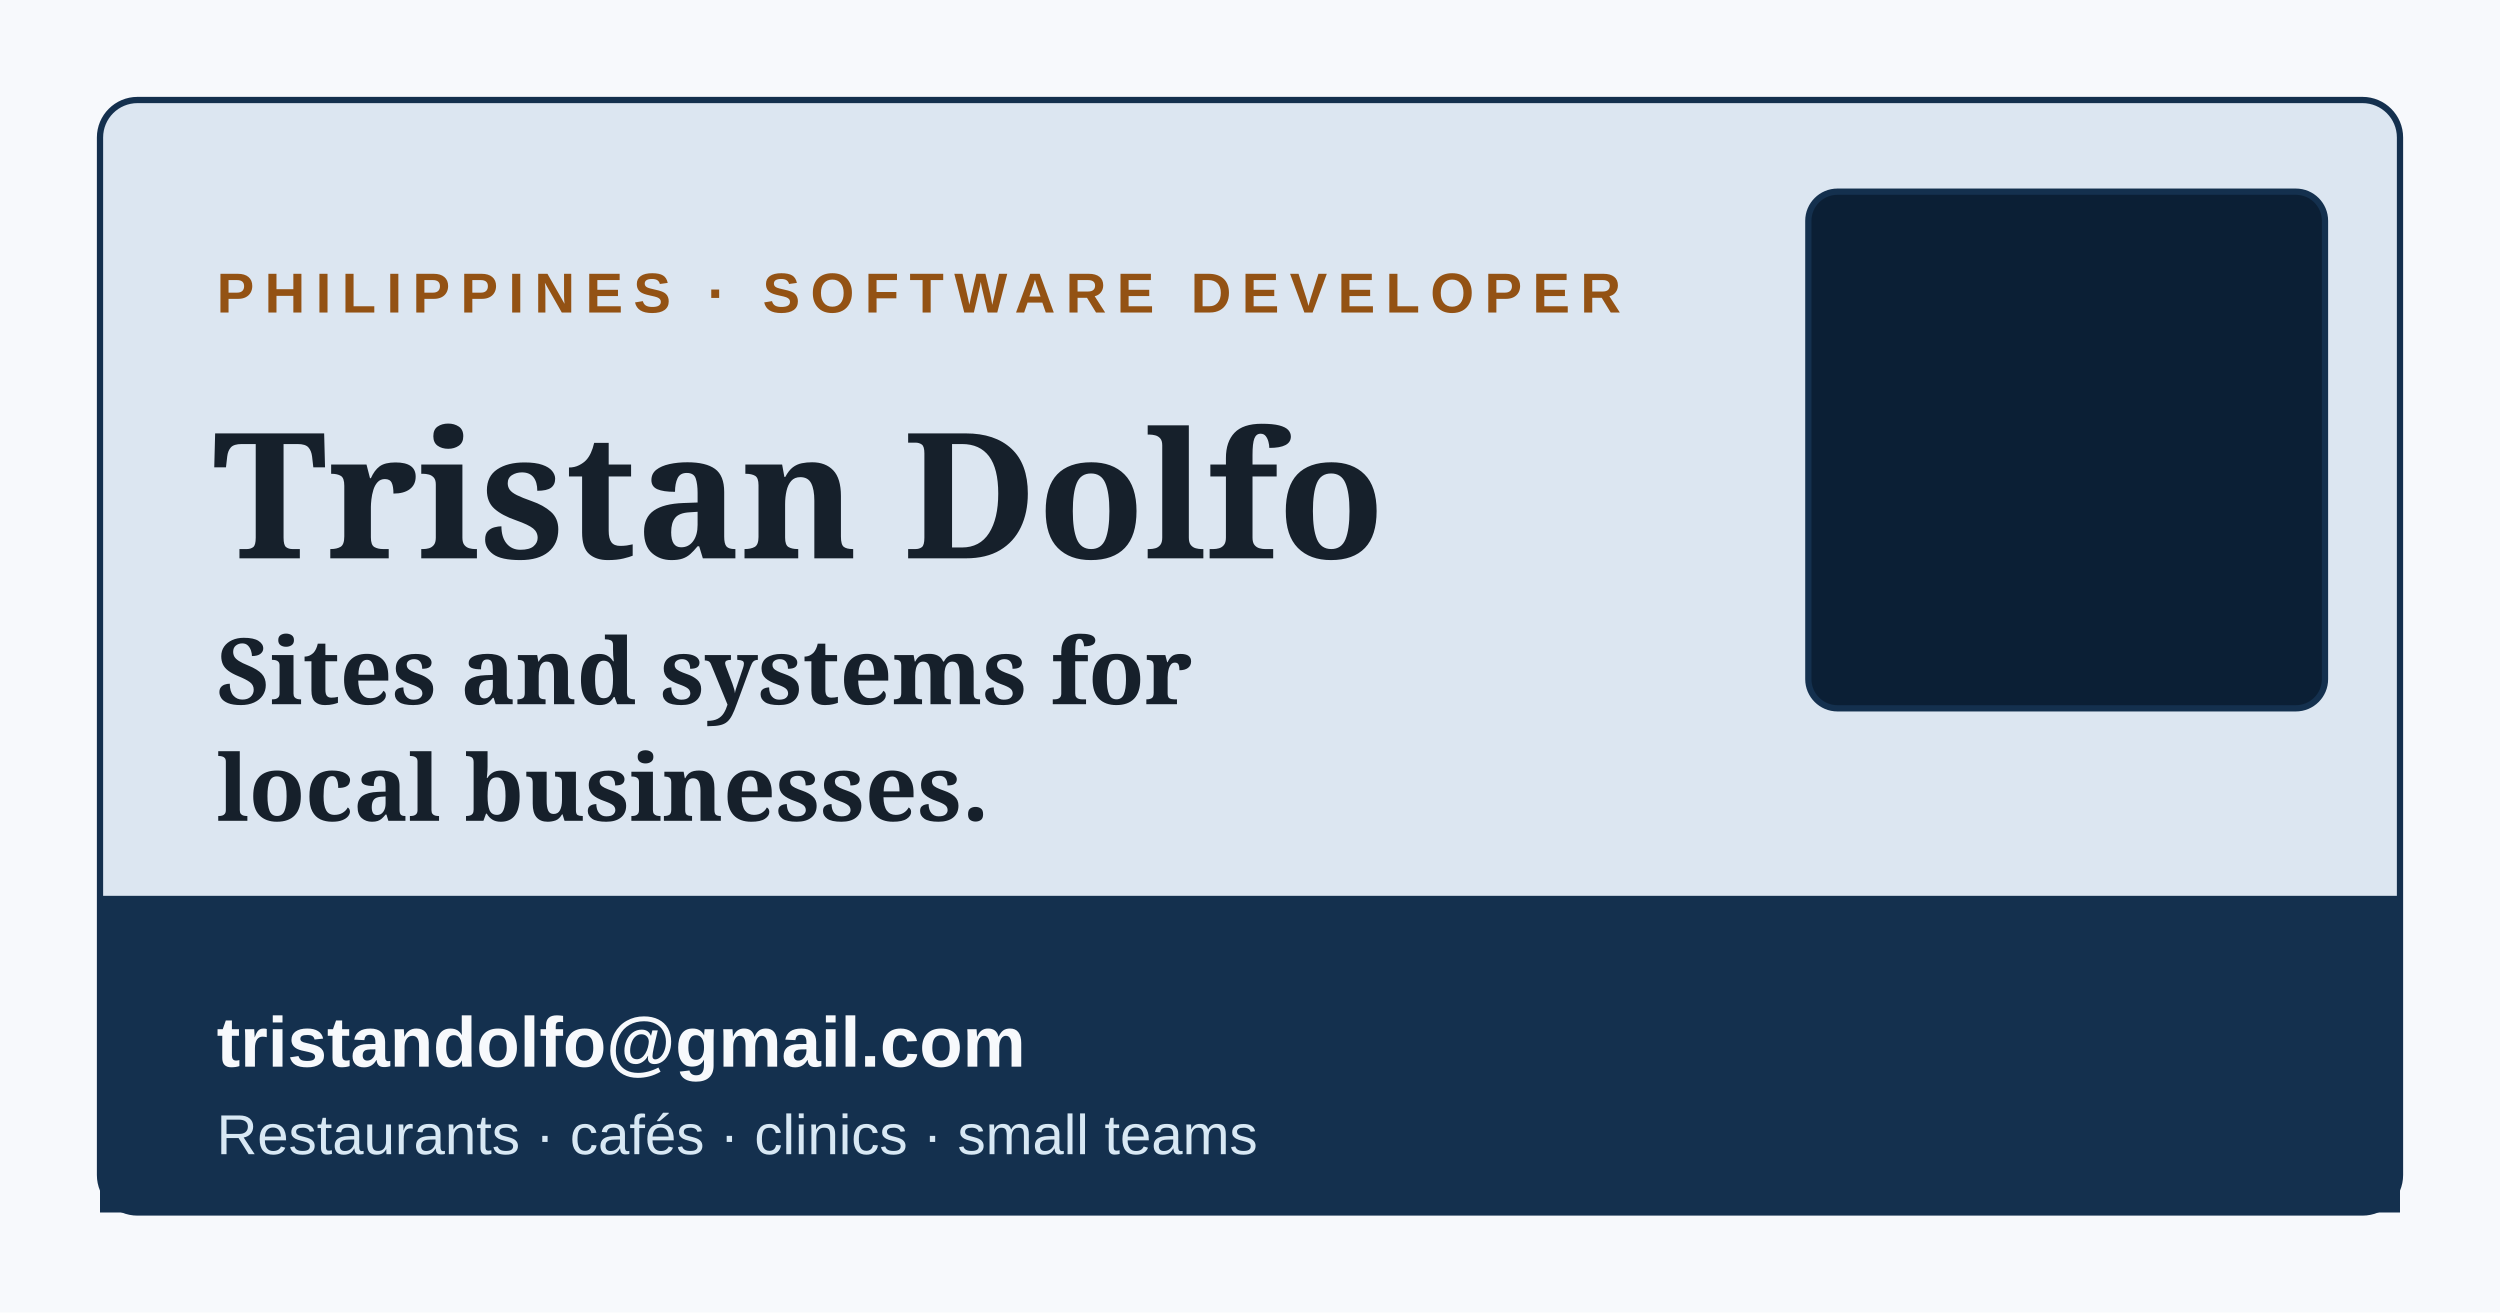
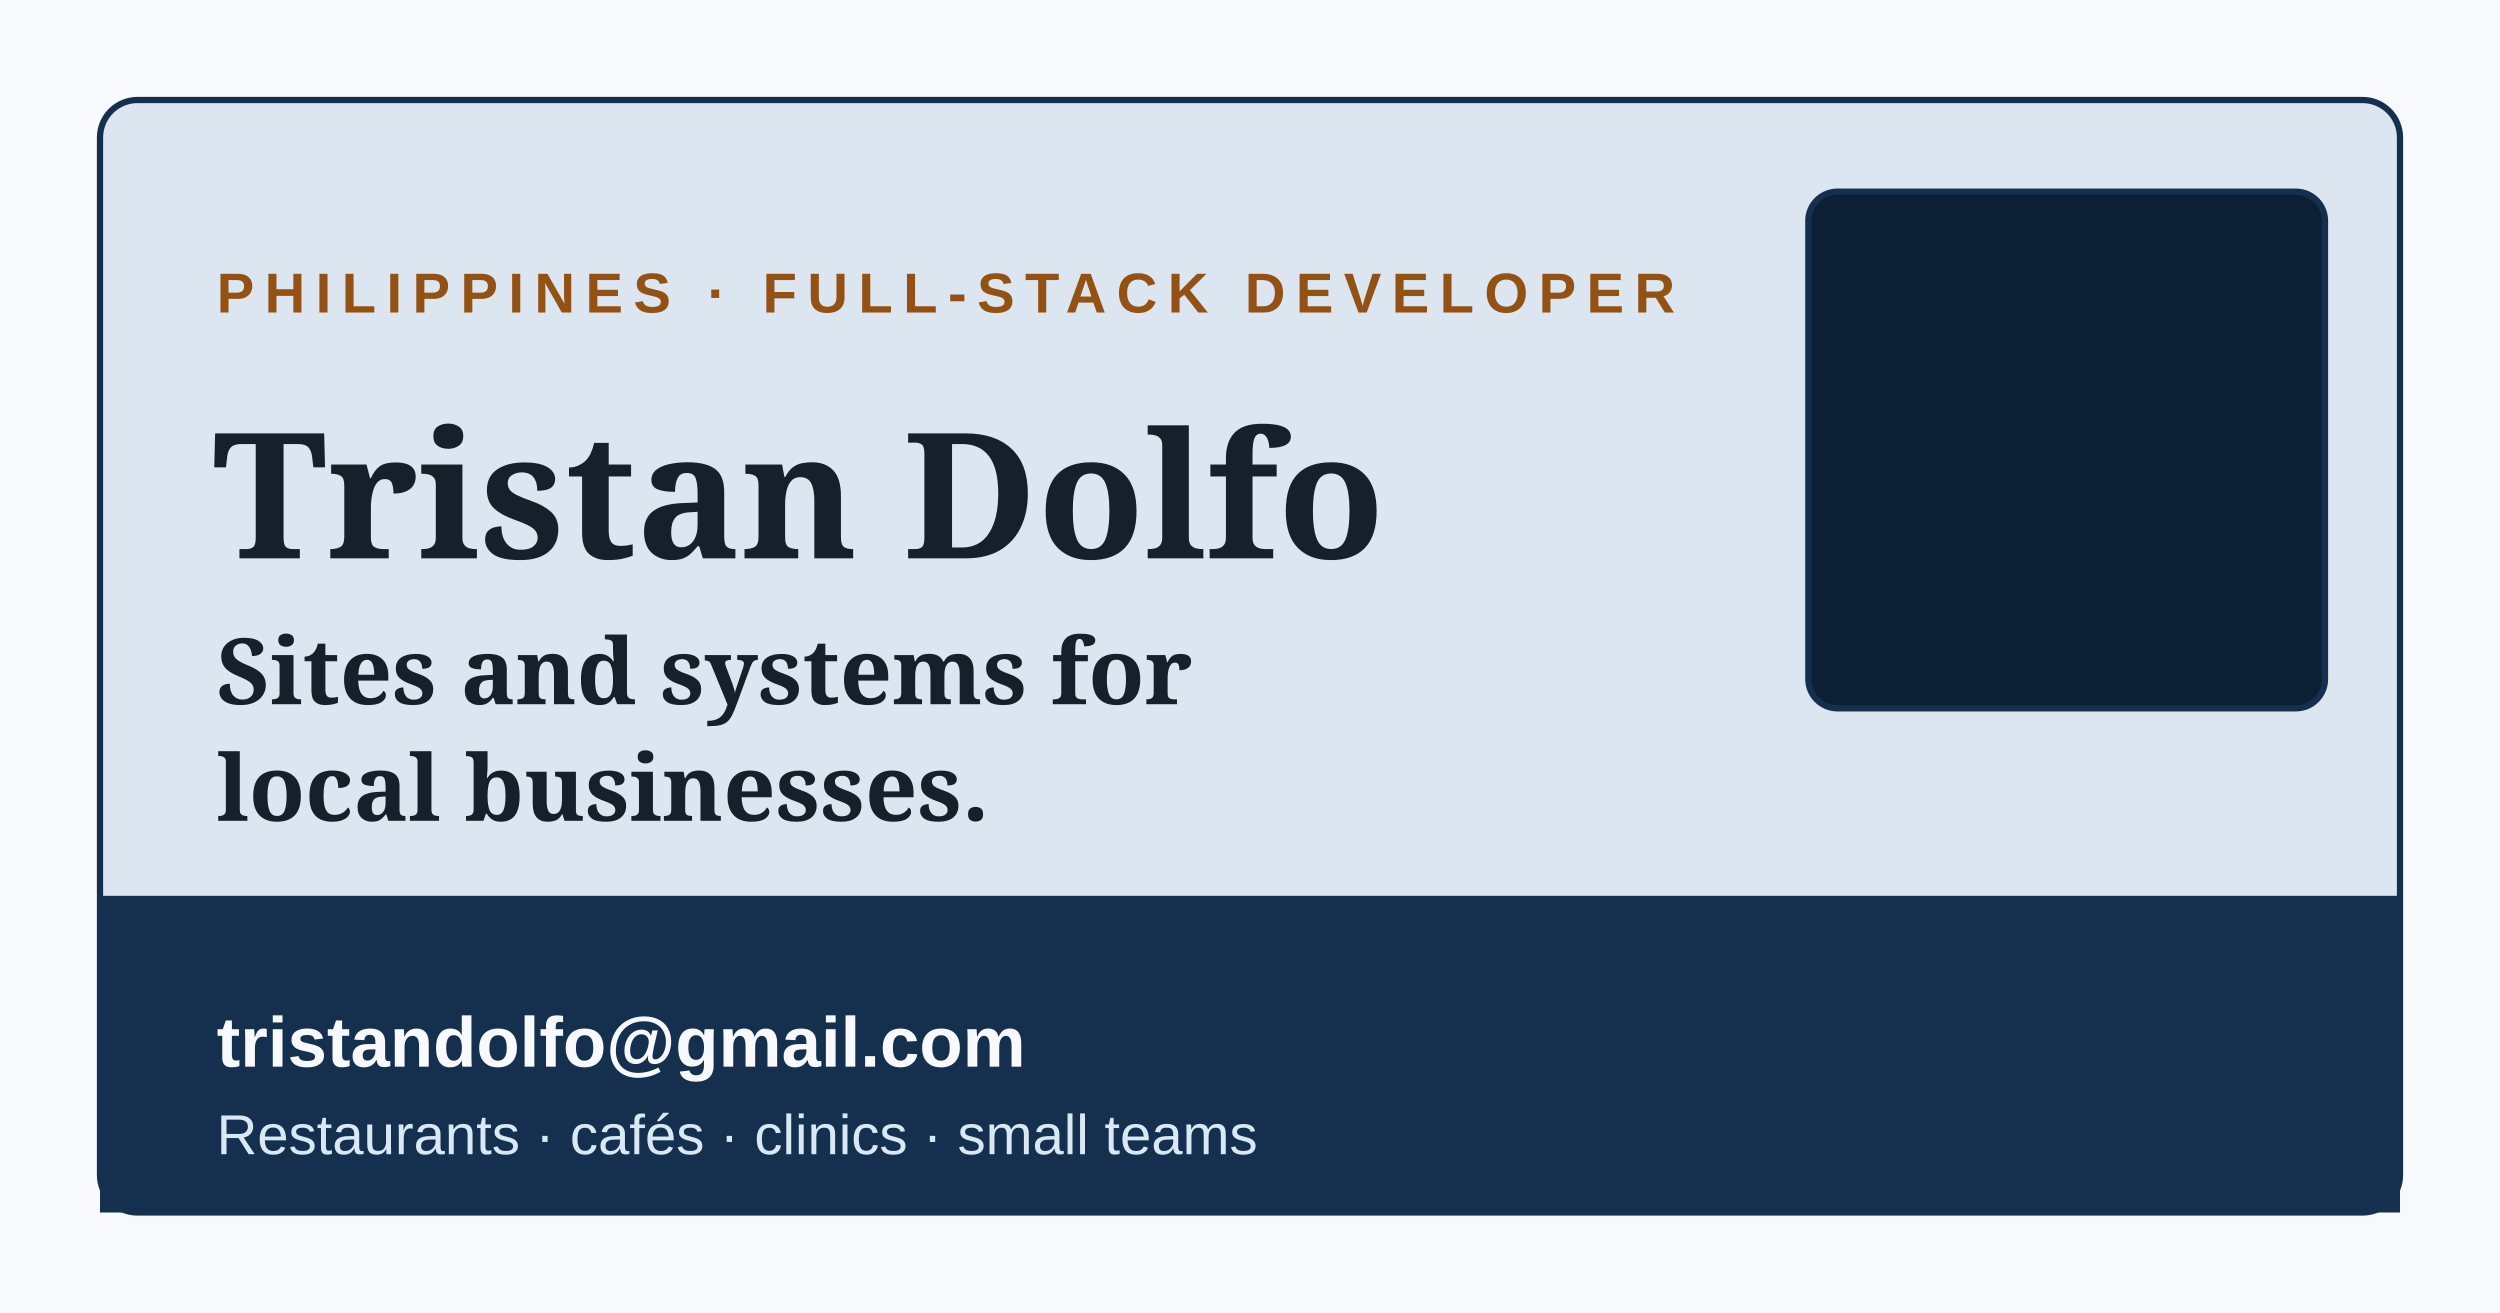
<svg xmlns="http://www.w3.org/2000/svg" width="1200" height="630" viewBox="0 0 1200 630" role="img" aria-labelledby="title desc">
  <rect width="1200" height="630" fill="#F7F9FC" />
  <rect x="48" y="48" width="1104" height="534" rx="18" fill="#DCE6F1" stroke="#14304E" stroke-width="3" />
  <path d="M48 430h1104v152H48z" fill="#14304E" />
  <rect id="logo-slot" x="868" y="92" width="248" height="248" rx="14" fill="#0B1F35" stroke="#14304E" stroke-width="3" />
-   <text x="104" y="150" fill="#935214" font-family="Arial, sans-serif" font-size="27" font-weight="700" letter-spacing="5">PHILIPPINES · SOFTWARE DEVELOPER</text>
+   <text x="104" y="150" fill="#935214" font-family="Arial, sans-serif" font-size="27" font-weight="700" letter-spacing="5">PHILIPPINES · FULL-STACK DEVELOPER</text>
  <text x="102" y="268" fill="#16202B" font-family="Georgia, serif" font-size="84" font-weight="700">Tristan Dolfo</text>
  <text x="104" y="338" fill="#16202B" font-family="Georgia, serif" font-size="44" font-weight="700">Sites and systems for</text>
  <text x="104" y="394" fill="#16202B" font-family="Georgia, serif" font-size="44" font-weight="700">local businesses.</text>
  <text x="104" y="512" fill="#F7F9FC" font-family="Arial, sans-serif" font-size="34" font-weight="700">tristandolfo@gmail.com</text>
  <text x="104" y="554" fill="#D8E8F4" font-family="Arial, sans-serif" font-size="27">Restaurants · cafés · clinics · small teams</text>
</svg>
